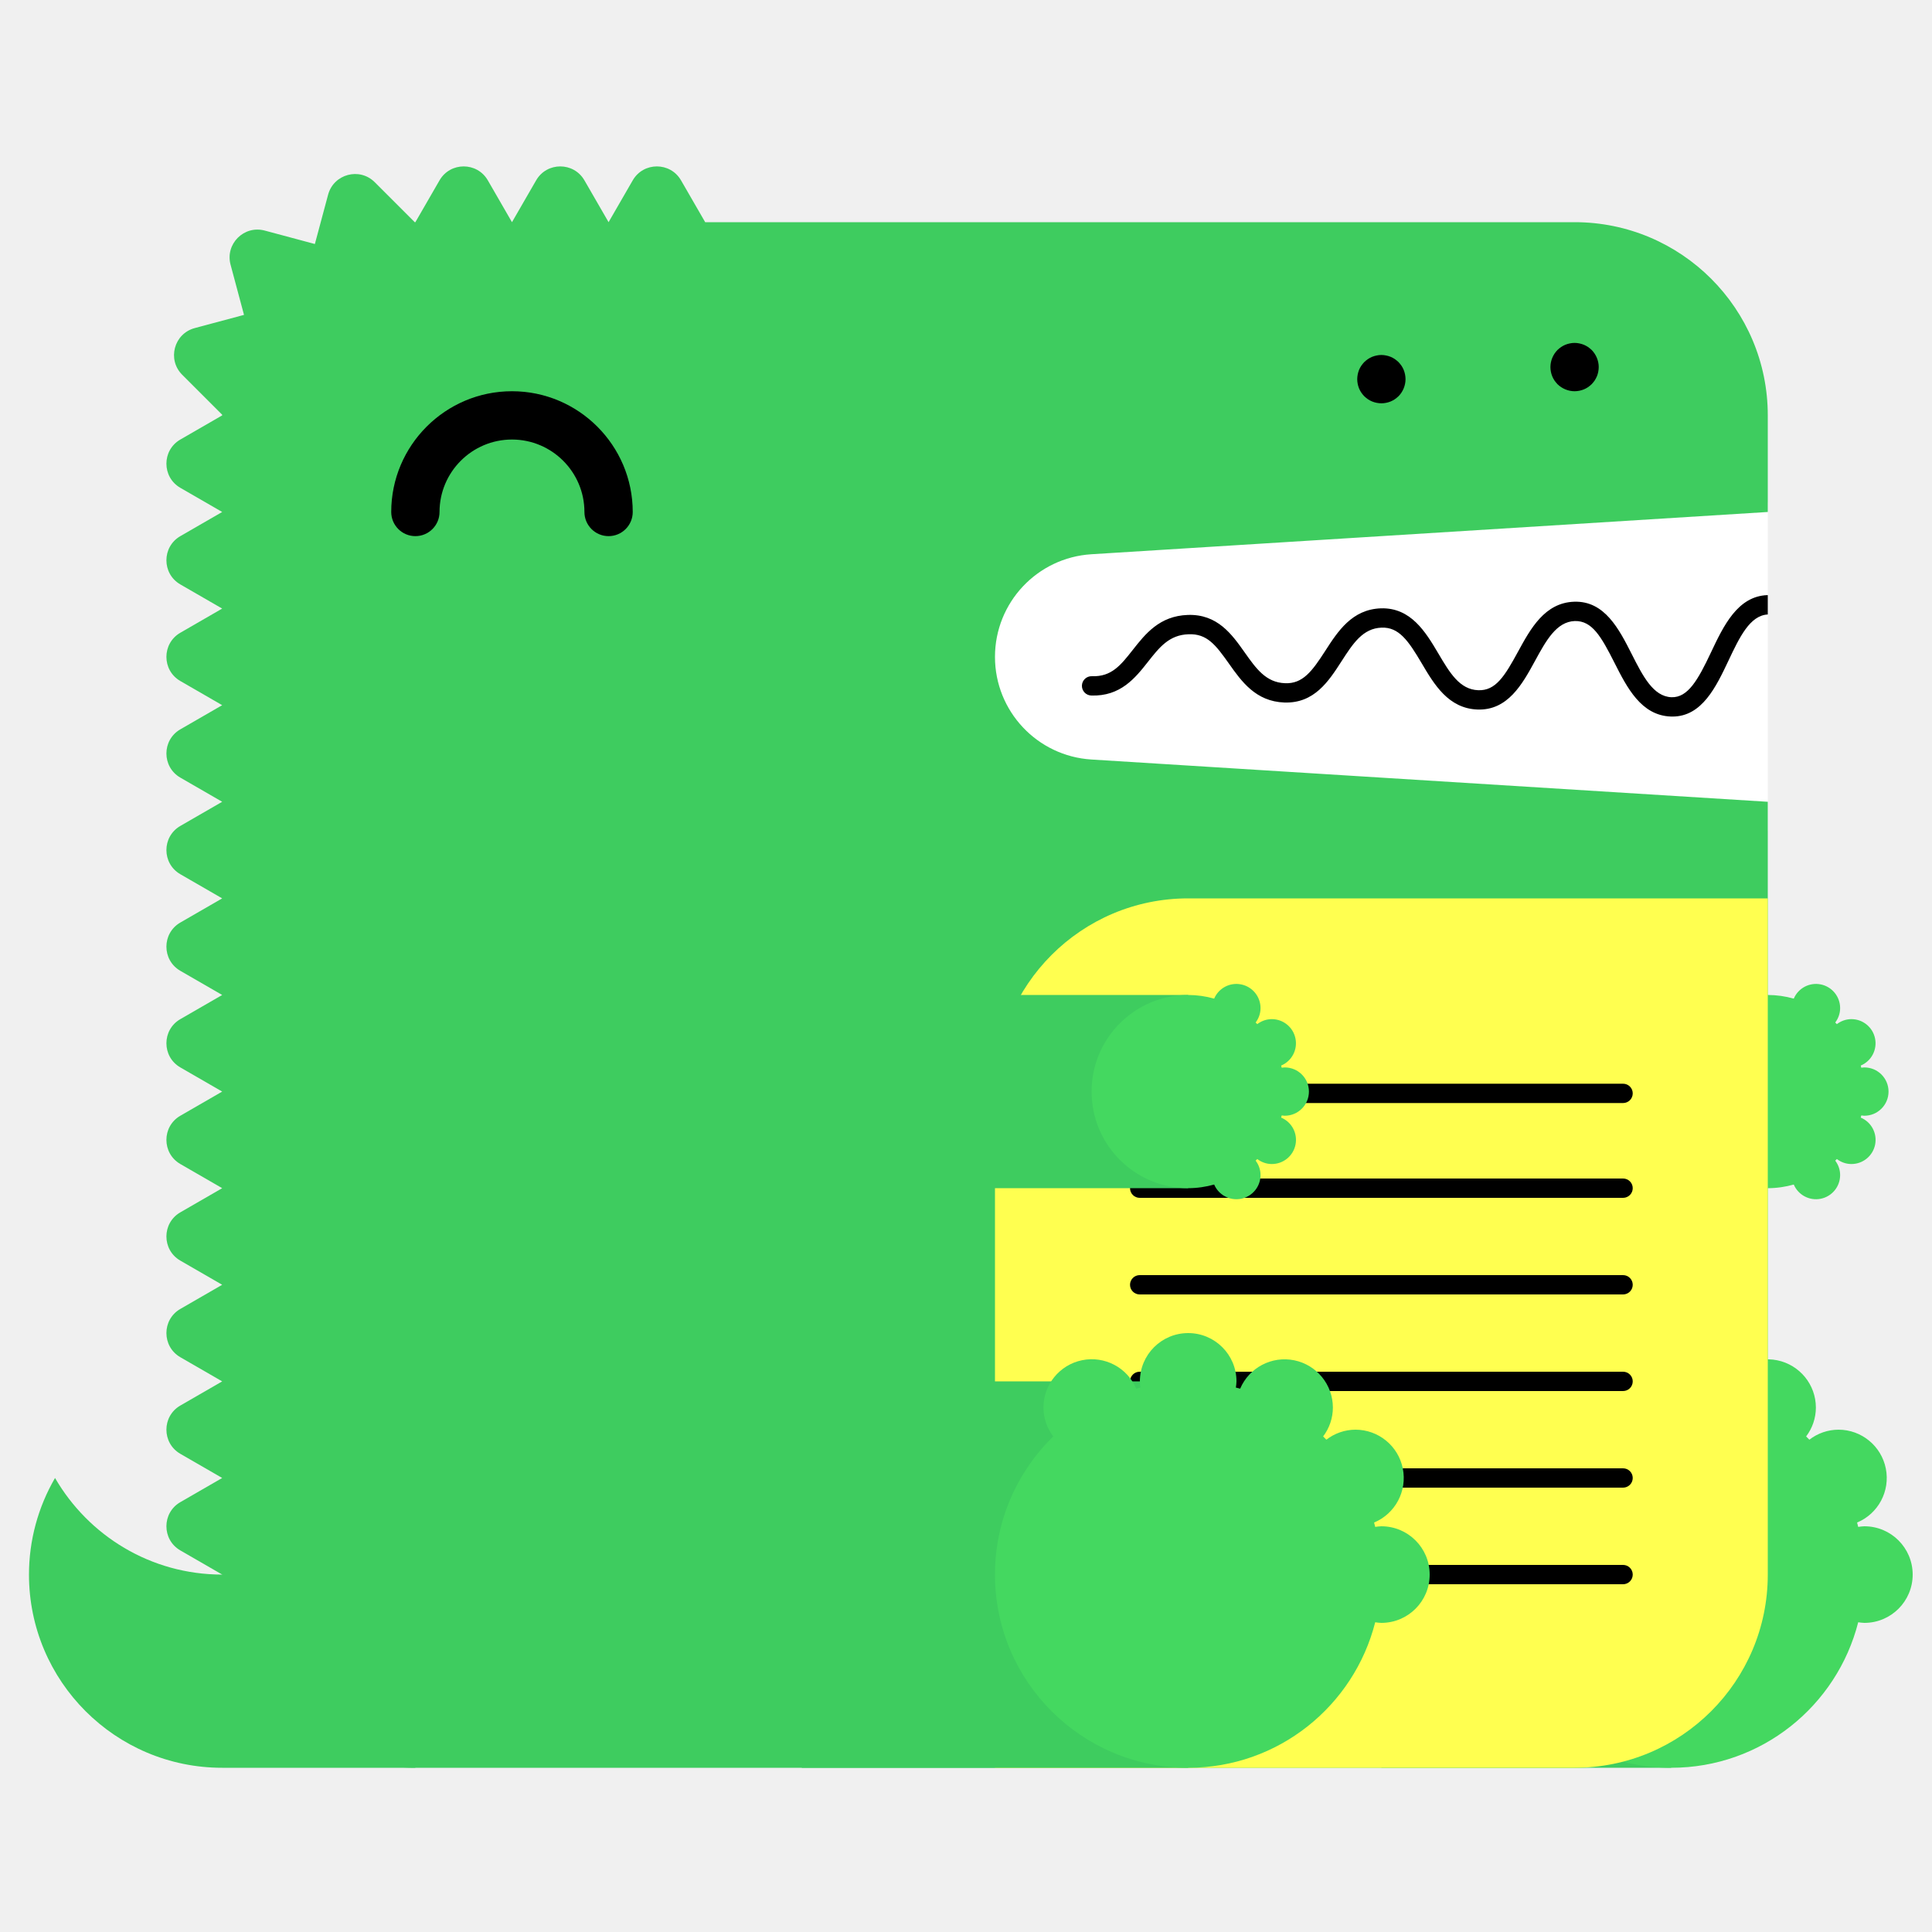
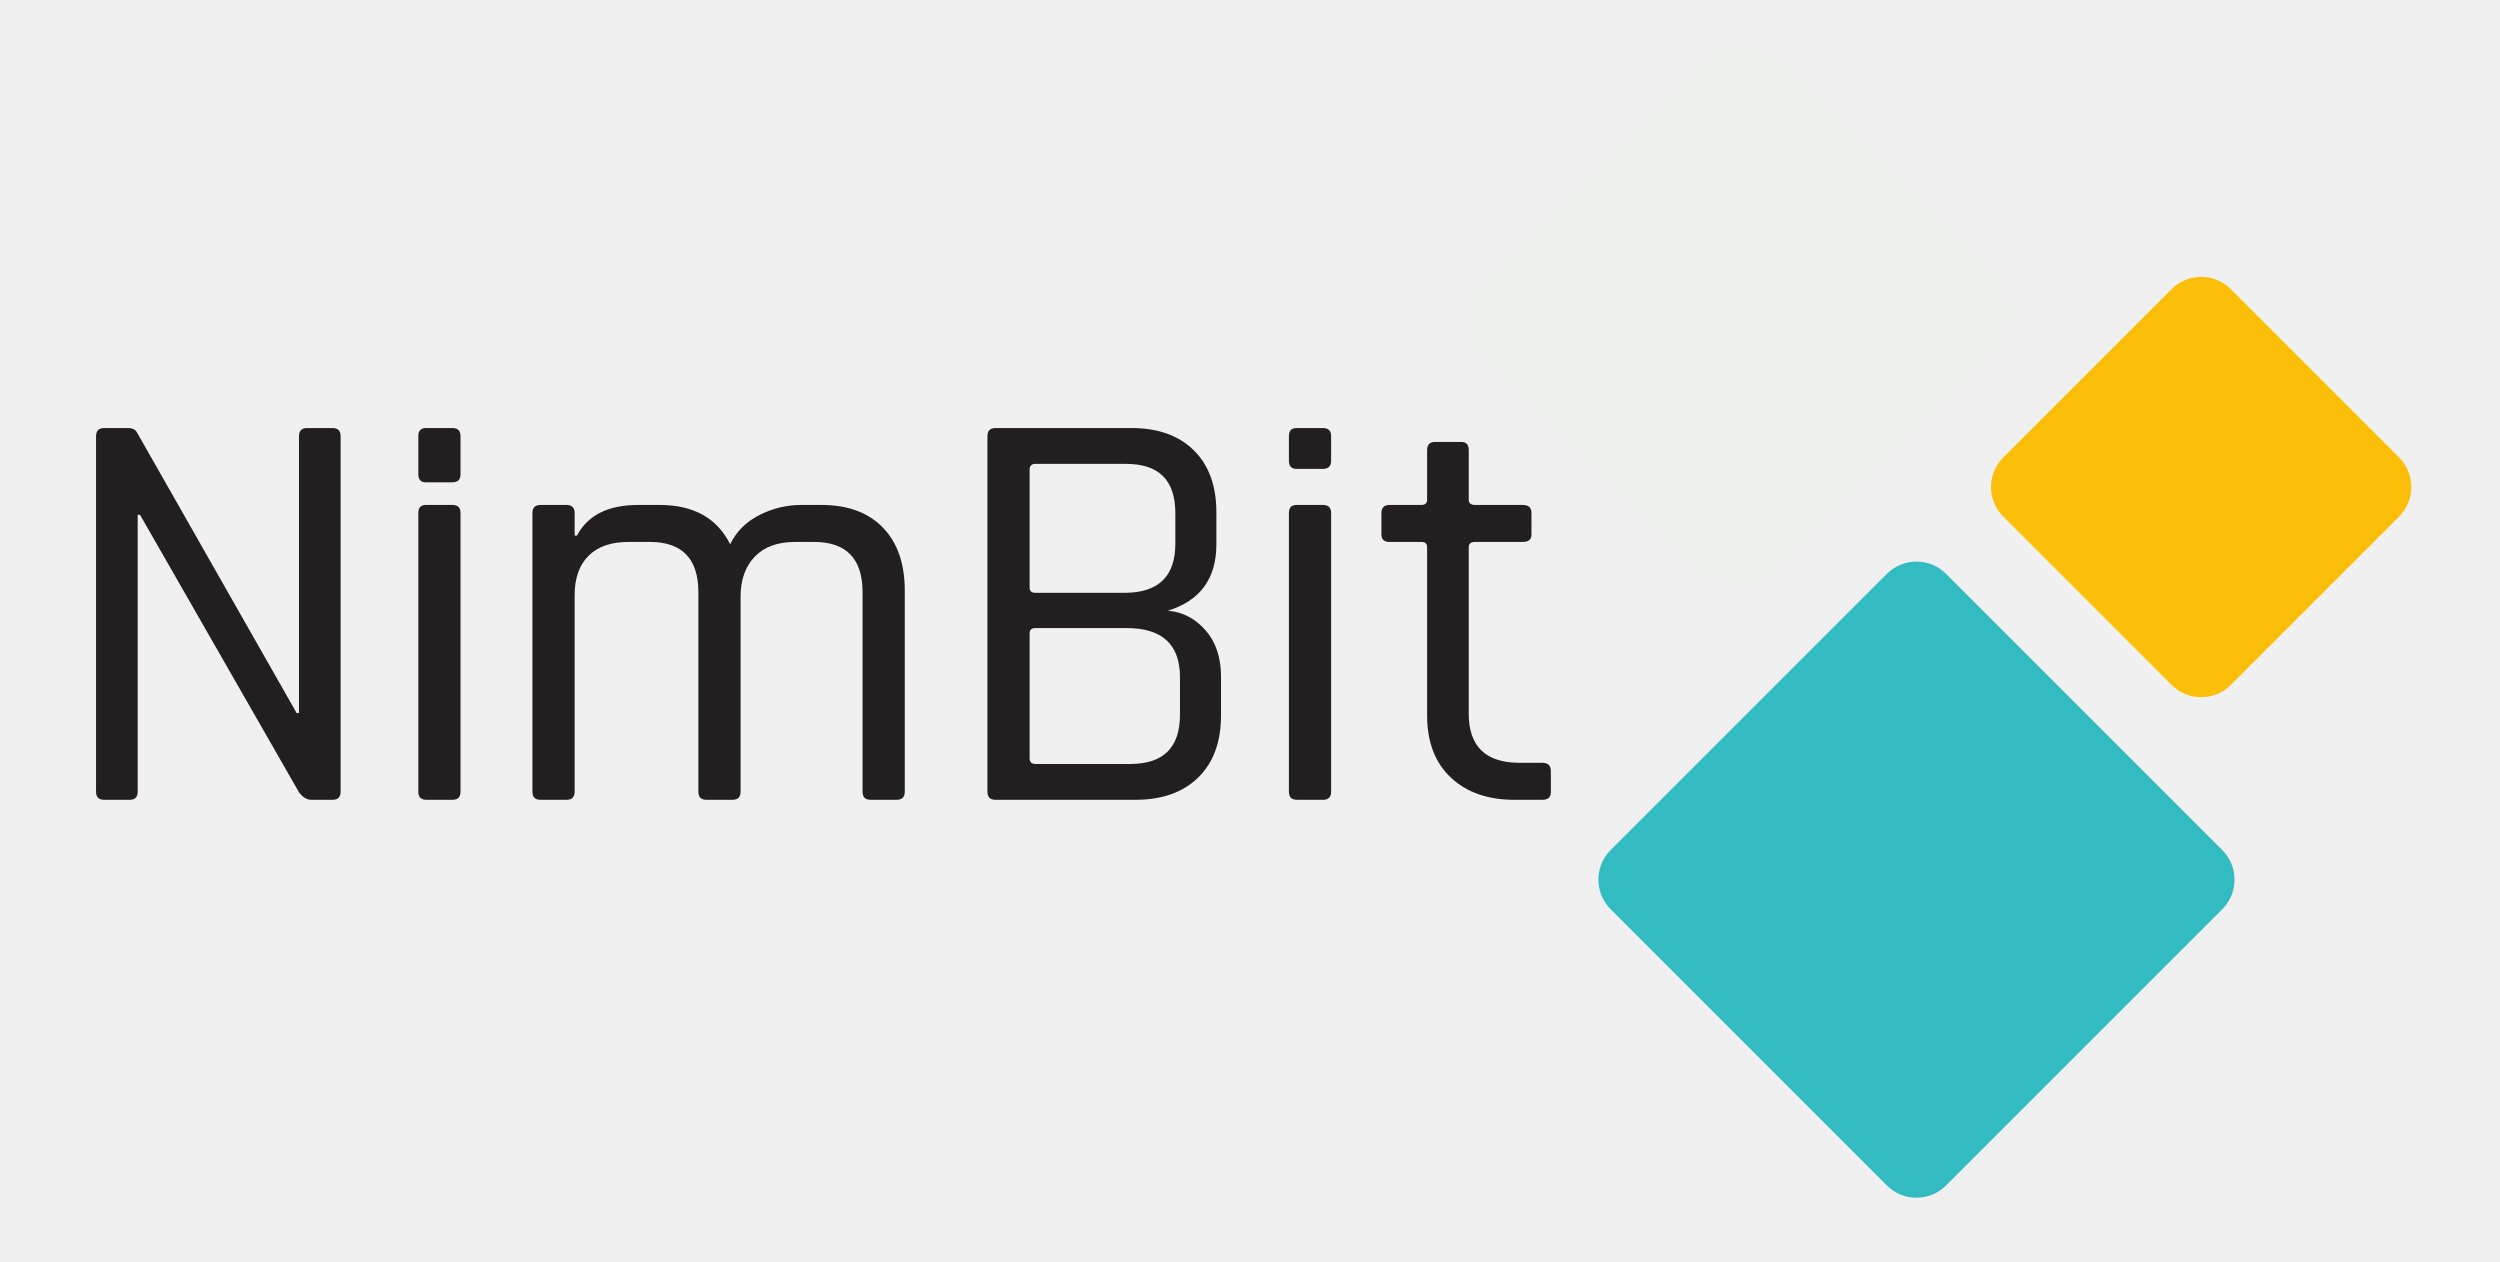
- <svg xmlns="http://www.w3.org/2000/svg" width="200" height="200" viewBox="0 0 200 200">
-   <g fill="none" fill-rule="evenodd">
-     <path fill="#FFF" d="M99 52h84v34H99z" />
-     <path d="M23 163c-7.398 0-13.843-4.027-17.303-10A19.886 19.886 0 0 0 3 163c0 11.046 8.954 20 20 20h20v-20H23z" fill="#3ECC5F" />
-     <path d="M112.98 57.376L183 53V43c0-11.046-8.954-20-20-20H73l-2.5-4.33c-1.112-1.925-3.889-1.925-5 0L63 23l-2.5-4.33c-1.111-1.925-3.889-1.925-5 0L53 23l-2.5-4.33c-1.111-1.925-3.889-1.925-5 0L43 23c-.022 0-.042.003-.065.003l-4.142-4.141c-1.57-1.571-4.252-.853-4.828 1.294l-1.369 5.104-5.192-1.392c-2.148-.575-4.111 1.389-3.535 3.536l1.39 5.193-5.102 1.367c-2.148.576-2.867 3.259-1.296 4.83l4.142 4.142c0 .021-.003.042-.003.064l-4.33 2.5c-1.925 1.111-1.925 3.889 0 5L23 53l-4.33 2.5c-1.925 1.111-1.925 3.889 0 5L23 63l-4.33 2.5c-1.925 1.111-1.925 3.889 0 5L23 73l-4.33 2.5c-1.925 1.111-1.925 3.889 0 5L23 83l-4.33 2.5c-1.925 1.111-1.925 3.889 0 5L23 93l-4.33 2.5c-1.925 1.111-1.925 3.889 0 5L23 103l-4.33 2.5c-1.925 1.111-1.925 3.889 0 5L23 113l-4.33 2.5c-1.925 1.111-1.925 3.889 0 5L23 123l-4.33 2.5c-1.925 1.111-1.925 3.889 0 5L23 133l-4.33 2.5c-1.925 1.111-1.925 3.889 0 5L23 143l-4.33 2.5c-1.925 1.111-1.925 3.889 0 5L23 153l-4.33 2.5c-1.925 1.111-1.925 3.889 0 5L23 163c0 11.046 8.954 20 20 20h120c11.046 0 20-8.954 20-20V83l-70.02-4.376A10.645 10.645 0 0 1 103 68c0-5.621 4.37-10.273 9.98-10.624" fill="#3ECC5F" />
-     <path fill="#3ECC5F" d="M143 183h30v-40h-30z" />
-     <path d="M193 158c-.219 0-.428.037-.639.064-.038-.15-.074-.301-.116-.451A5 5 0 0 0 190.32 148a4.96 4.96 0 0 0-3.016 1.036 26.531 26.531 0 0 0-.335-.336 4.955 4.955 0 0 0 1.011-2.987 5 5 0 0 0-9.599-1.959c-.148-.042-.297-.077-.445-.115.027-.211.064-.42.064-.639a5 5 0 0 0-5-5 5 5 0 0 0-5 5c0 .219.037.428.064.639-.148.038-.297.073-.445.115a4.998 4.998 0 0 0-9.599 1.959c0 1.125.384 2.151 1.011 2.987-3.717 3.632-6.031 8.693-6.031 14.3 0 11.046 8.954 20 20 20 9.339 0 17.16-6.41 19.361-15.064.211.027.42.064.639.064a5 5 0 0 0 5-5 5 5 0 0 0-5-5" fill="#44D860" />
-     <path fill="#3ECC5F" d="M153 123h30v-20h-30z" />
-     <path d="M193 115.5a2.5 2.5 0 1 0 0-5c-.109 0-.214.019-.319.032-.02-.075-.037-.15-.058-.225a2.501 2.501 0 0 0-.963-4.807c-.569 0-1.088.197-1.508.518a6.653 6.653 0 0 0-.168-.168c.314-.417.506-.931.506-1.494a2.5 2.5 0 0 0-4.8-.979A9.987 9.987 0 0 0 183 103c-5.522 0-10 4.478-10 10s4.478 10 10 10c.934 0 1.833-.138 2.69-.377a2.5 2.5 0 0 0 4.8-.979c0-.563-.192-1.077-.506-1.494.057-.055.113-.111.168-.168.42.321.939.518 1.508.518a2.5 2.5 0 0 0 .963-4.807c.021-.074.038-.15.058-.225.105.013.21.032.319.032" fill="#44D860" />
-     <path d="M63 55.5a2.5 2.5 0 0 1-2.5-2.5c0-4.136-3.364-7.5-7.5-7.5s-7.5 3.364-7.5 7.5a2.5 2.5 0 1 1-5 0c0-6.893 5.607-12.5 12.5-12.5S65.5 46.107 65.5 53a2.5 2.5 0 0 1-2.5 2.5" fill="#000" />
-     <path d="M103 183h60c11.046 0 20-8.954 20-20V93h-60c-11.046 0-20 8.954-20 20v70z" fill="#FFFF50" />
-     <path d="M168.02 124h-50.04a1 1 0 1 1 0-2h50.04a1 1 0 1 1 0 2m0 20h-50.04a1 1 0 1 1 0-2h50.04a1 1 0 1 1 0 2m0 20h-50.04a1 1 0 1 1 0-2h50.04a1 1 0 1 1 0 2m0-49.814h-50.04a1 1 0 1 1 0-2h50.04a1 1 0 1 1 0 2m0 19.814h-50.04a1 1 0 1 1 0-2h50.04a1 1 0 1 1 0 2m0 20h-50.04a1 1 0 1 1 0-2h50.04a1 1 0 1 1 0 2M183 61.611c-.012 0-.022-.006-.034-.005-3.09.105-4.552 3.196-5.842 5.923-1.346 2.85-2.387 4.703-4.093 4.647-1.889-.068-2.969-2.202-4.113-4.46-1.314-2.594-2.814-5.536-5.963-5.426-3.046.104-4.513 2.794-5.807 5.167-1.377 2.528-2.314 4.065-4.121 3.994-1.927-.07-2.951-1.805-4.136-3.813-1.321-2.236-2.848-4.75-5.936-4.664-2.994.103-4.465 2.385-5.763 4.4-1.373 2.13-2.335 3.428-4.165 3.351-1.973-.07-2.992-1.51-4.171-3.177-1.324-1.873-2.816-3.993-5.895-3.89-2.928.1-4.399 1.97-5.696 3.618-1.232 1.564-2.194 2.802-4.229 2.724a1 1 0 0 0-.072 2c3.017.101 4.545-1.8 5.872-3.487 1.177-1.496 2.193-2.787 4.193-2.855 1.926-.082 2.829 1.115 4.195 3.045 1.297 1.834 2.769 3.914 5.731 4.021 3.103.104 4.596-2.215 5.918-4.267 1.182-1.834 2.202-3.417 4.15-3.484 1.793-.067 2.769 1.35 4.145 3.681 1.297 2.197 2.766 4.686 5.787 4.796 3.125.108 4.634-2.62 5.949-5.035 1.139-2.088 2.214-4.06 4.119-4.126 1.793-.042 2.728 1.595 4.111 4.33 1.292 2.553 2.757 5.445 5.825 5.556l.169.003c3.064 0 4.518-3.075 5.805-5.794 1.139-2.41 2.217-4.68 4.067-4.773v-2z" fill="#000" />
-     <path fill="#3ECC5F" d="M83 183h40v-40H83z" />
-     <path d="M143 158c-.219 0-.428.037-.639.064-.038-.15-.074-.301-.116-.451A5 5 0 0 0 140.32 148a4.96 4.96 0 0 0-3.016 1.036 26.531 26.531 0 0 0-.335-.336 4.955 4.955 0 0 0 1.011-2.987 5 5 0 0 0-9.599-1.959c-.148-.042-.297-.077-.445-.115.027-.211.064-.42.064-.639a5 5 0 0 0-5-5 5 5 0 0 0-5 5c0 .219.037.428.064.639-.148.038-.297.073-.445.115a4.998 4.998 0 0 0-9.599 1.959c0 1.125.384 2.151 1.011 2.987-3.717 3.632-6.031 8.693-6.031 14.3 0 11.046 8.954 20 20 20 9.339 0 17.16-6.41 19.361-15.064.211.027.42.064.639.064a5 5 0 0 0 5-5 5 5 0 0 0-5-5" fill="#44D860" />
-     <path fill="#3ECC5F" d="M83 123h40v-20H83z" />
-     <path d="M133 115.5a2.5 2.5 0 1 0 0-5c-.109 0-.214.019-.319.032-.02-.075-.037-.15-.058-.225a2.501 2.501 0 0 0-.963-4.807c-.569 0-1.088.197-1.508.518a6.653 6.653 0 0 0-.168-.168c.314-.417.506-.931.506-1.494a2.5 2.5 0 0 0-4.8-.979A9.987 9.987 0 0 0 123 103c-5.522 0-10 4.478-10 10s4.478 10 10 10c.934 0 1.833-.138 2.69-.377a2.5 2.5 0 0 0 4.8-.979c0-.563-.192-1.077-.506-1.494.057-.055.113-.111.168-.168.42.321.939.518 1.508.518a2.5 2.5 0 0 0 .963-4.807c.021-.074.038-.15.058-.225.105.013.21.032.319.032" fill="#44D860" />
-     <path d="M143 41.75c-.16 0-.33-.02-.49-.05a2.52 2.52 0 0 1-.47-.14c-.15-.06-.29-.14-.431-.23-.13-.09-.259-.2-.38-.31-.109-.12-.219-.24-.309-.38s-.17-.28-.231-.43a2.619 2.619 0 0 1-.189-.96c0-.16.02-.33.05-.49.03-.16.08-.31.139-.47.061-.15.141-.29.231-.43.09-.13.2-.26.309-.38.121-.11.25-.22.38-.31.141-.09.281-.17.431-.23.149-.06.31-.11.47-.14.32-.07.65-.07.98 0 .159.03.32.08.47.14.149.06.29.14.43.23.13.09.259.2.38.31.11.12.22.25.31.38.09.14.17.28.23.43.06.16.11.31.14.47.029.16.05.33.05.49 0 .66-.271 1.31-.73 1.77-.121.11-.25.22-.38.31-.14.09-.281.17-.43.23a2.565 2.565 0 0 1-.96.19m20-1.25c-.66 0-1.3-.27-1.771-.73a3.802 3.802 0 0 1-.309-.38c-.09-.14-.17-.28-.231-.43a2.619 2.619 0 0 1-.189-.96c0-.66.27-1.3.729-1.77.121-.11.25-.22.38-.31.141-.09.281-.17.431-.23.149-.06.31-.11.47-.14.32-.07.66-.07.98 0 .159.03.32.08.47.14.149.06.29.14.43.23.13.09.259.2.38.31.459.47.73 1.11.73 1.77 0 .16-.021.33-.05.49-.03.16-.08.32-.14.47-.07.15-.14.29-.23.43-.09.13-.2.26-.31.38-.121.11-.25.22-.38.31-.14.09-.281.17-.43.23a2.565 2.565 0 0 1-.96.19" fill="#000" />
+ <svg xmlns="http://www.w3.org/2000/svg" version="1.1" id="svg2" xml:space="preserve" width="266.253" height="134.307" viewBox="0 0 266.253 134.307">
+   <defs id="defs6" />
+   <g id="g8" transform="matrix(1.333333,0,0,-1.333333,0,134.3067)">
+     <g id="g10" transform="scale(0.1)">
+       <path d="M 103.508,368.445 H 83.195 c -4.316,0 -6.473,2.149 -6.473,6.473 v 284.004 c 0,4.308 2.156,6.473 6.473,6.473 h 18.93 c 3.691,0 6.156,-1.235 7.387,-3.696 L 236.973,437.715 h 1.843 v 221.207 c 0,4.308 2.157,6.473 6.473,6.473 h 20.32 c 4.301,0 6.461,-2.165 6.461,-6.473 V 374.918 c 0,-4.324 -2.16,-6.473 -6.461,-6.473 h -17.093 c -3.395,0 -6.621,2.004 -9.7,6.016 L 111.824,596.125 h -1.847 V 374.918 c 0,-4.324 -2.161,-6.473 -6.469,-6.473" style="fill:#231f20;fill-opacity:1;fill-rule:nonzero;stroke:none" id="path12" />
+       <path d="m 334.137,374.918 v 222.594 c 0,4.308 1.996,6.457 5.996,6.457 h 21.242 c 4.309,0 6.473,-2.149 6.473,-6.457 V 374.918 c 0,-4.324 -2.164,-6.473 -6.473,-6.473 h -20.777 c -4.317,0 -6.461,2.149 -6.461,6.473 z m 0,253.582 v 30.438 c 0,4.308 1.996,6.457 5.996,6.457 h 21.242 c 4.309,0 6.473,-2.149 6.473,-6.457 V 628.5 c 0,-4.309 -2.164,-6.453 -6.473,-6.453 h -21.242 c -4,0 -5.996,2.144 -5.996,6.453" style="fill:#231f20;fill-opacity:1;fill-rule:nonzero;stroke:none" id="path14" />
+       <path d="M 452.535,368.445 H 431.75 c -4.316,0 -6.465,2.149 -6.465,6.473 v 222.594 c 0,4.308 2.149,6.457 6.465,6.457 h 20.785 c 4.309,0 6.465,-2.149 6.465,-6.457 v -18.024 h 1.848 c 8.617,16.321 24.933,24.481 48.949,24.481 h 17.09 c 27.082,0 45.871,-10.465 56.336,-31.391 4.925,10.145 12.707,17.926 23.328,23.309 10.621,5.383 21.769,8.082 33.48,8.082 h 16.164 c 20.926,0 37.246,-6 48.95,-18.008 11.695,-12.012 17.546,-28.789 17.546,-50.332 V 374.918 c 0,-4.324 -2.152,-6.473 -6.461,-6.473 h -20.785 c -4.316,0 -6.465,2.149 -6.465,6.473 v 159.32 c 0,26.785 -12.933,40.184 -38.792,40.184 h -15.239 c -13.855,0 -24.554,-3.93 -32.094,-11.789 -7.55,-7.844 -11.312,-18.543 -11.312,-32.086 V 374.918 c 0,-4.324 -2.164,-6.473 -6.473,-6.473 h -20.777 c -4.316,0 -6.465,2.149 -6.465,6.473 v 159.32 c 0,26.785 -12.933,40.184 -38.793,40.184 h -17.086 c -13.855,0 -24.476,-3.707 -31.863,-11.094 C 462.691,555.941 459,545.477 459,531.938 v -157.02 c 0,-4.324 -2.156,-6.473 -6.465,-6.473" style="fill:#231f20;fill-opacity:1;fill-rule:nonzero;stroke:none" id="path16" />
+       <path d="m 827.055,397.074 h 75.73 c 26.477,0 39.719,13.082 39.719,39.27 v 30.015 c 0,26.153 -14.164,39.25 -42.488,39.25 h -72.961 c -3.086,0 -4.625,-1.386 -4.625,-4.164 v -99.746 c 0,-3.078 1.539,-4.625 4.625,-4.625 z m 0,136.707 h 71.117 c 27.082,0 40.641,13.086 40.641,39.254 v 24.477 c 0,26.152 -13.094,39.254 -39.262,39.254 h -72.496 c -3.086,0 -4.625,-1.547 -4.625,-4.625 v -94.207 c 0,-2.778 1.539,-4.153 4.625,-4.153 z M 788.719,374.918 v 284.004 c 0,4.308 2.156,6.473 6.472,6.473 h 108.52 c 21.242,0 37.871,-5.934 49.871,-17.79 12.012,-11.851 18.016,-28.39 18.016,-49.636 v -25.391 c 0,-27.418 -12.934,-45.109 -38.793,-53.109 11.695,-0.934 21.703,-6.094 30.019,-15.485 8.309,-9.39 12.469,-21.781 12.469,-37.168 v -30.949 c 0,-21.242 -6.086,-37.781 -18.246,-49.633 -12.16,-11.855 -28.859,-17.789 -50.102,-17.789 H 795.191 c -4.316,0 -6.472,2.149 -6.472,6.473" style="fill:#231f20;fill-opacity:1;fill-rule:nonzero;stroke:none" id="path18" />
+       <path d="m 1029.53,374.918 v 222.594 c 0,4.308 2,6.457 6,6.457 h 21.24 c 4.31,0 6.47,-2.149 6.47,-6.457 V 374.918 c 0,-4.324 -2.16,-6.473 -6.47,-6.473 h -20.78 c -4.31,0 -6.46,2.149 -6.46,6.473 z m 0,264.332 v 19.688 c 0,4.308 2,6.457 6,6.457 h 21.24 c 4.31,0 6.47,-2.149 6.47,-6.457 V 639.25 c 0,-4.309 -2.16,-6.453 -6.47,-6.453 h -21.24 c -4,0 -6,2.144 -6,6.453" style="fill:#231f20;fill-opacity:1;fill-rule:nonzero;stroke:none" id="path20" />
+       <path d="m 1135.3,574.422 h -25.4 c -4.32,0 -6.46,1.988 -6.46,6 v 17.09 c 0,4.308 2.14,6.457 6.46,6.457 h 25.4 c 3.07,0 4.62,1.386 4.62,4.164 v 39.711 c 0,4.308 2.15,6.469 6.46,6.469 h 20.79 c 3.99,0 6,-2.161 6,-6.469 v -39.711 c 0,-2.778 1.69,-4.164 5.08,-4.164 h 38.1 c 4.62,0 6.93,-2.149 6.93,-6.457 v -17.09 c 0,-4.012 -2.31,-6 -6.93,-6 h -38.1 c -3.39,0 -5.08,-1.387 -5.08,-4.164 v -133 c 0,-26.168 13.54,-39.25 40.64,-39.25 h 18.01 c 4.62,0 6.93,-2.164 6.93,-6.473 v -17.074 c 0,-4.012 -2.31,-6.016 -6.93,-6.016 h -22.17 c -21.24,0 -38.17,5.934 -50.79,17.789 -12.64,11.852 -18.94,28.391 -18.94,49.633 v 134.391 c 0,2.777 -1.55,4.164 -4.62,4.164" style="fill:#231f20;fill-opacity:1;fill-rule:nonzero;stroke:none" id="path22" />
+       <path d="m 1286.51,328.316 220.64,220.633 c 13.05,13.055 34.22,13.055 47.27,0 l 220.64,-220.633 c 13.05,-13.054 13.05,-34.222 0,-47.277 L 1554.42,60.406 c -13.05,-13.055 -34.22,-13.055 -47.27,0 L 1286.51,281.039 c -13.05,13.055 -13.05,34.223 0,47.277" style="fill:#33bbc2;fill-opacity:1;fill-rule:nonzero;stroke:none" id="path24" />
+       <path d="m 1183.97,778.566 183.43,183.426 c 13.05,13.055 34.22,13.055 47.28,0 L 1598.1,778.566 c 13.06,-13.054 13.06,-34.222 0,-47.277 l -183.42,-183.43 c -13.06,-13.054 -34.23,-13.054 -47.28,0 l -183.43,183.43 c -13.05,13.055 -13.05,34.223 0,47.277" style="fill:#edf0ed;fill-opacity:1;fill-rule:nonzero;stroke:none" id="path26" />
+       <path d="m 1600.13,641.926 134.43,134.437 c 13.06,13.055 34.22,13.055 47.28,0 l 134.43,-134.437 c 13.06,-13.055 13.06,-34.223 0,-47.278 L 1781.84,460.215 c -13.06,-13.055 -34.22,-13.055 -47.28,0 l -134.43,134.433 c -13.06,13.055 -13.06,34.223 0,47.278" style="fill:#fbbf09;fill-opacity:1;fill-rule:nonzero;stroke:none" id="path28" />
+     </g>
  </g>
</svg>
